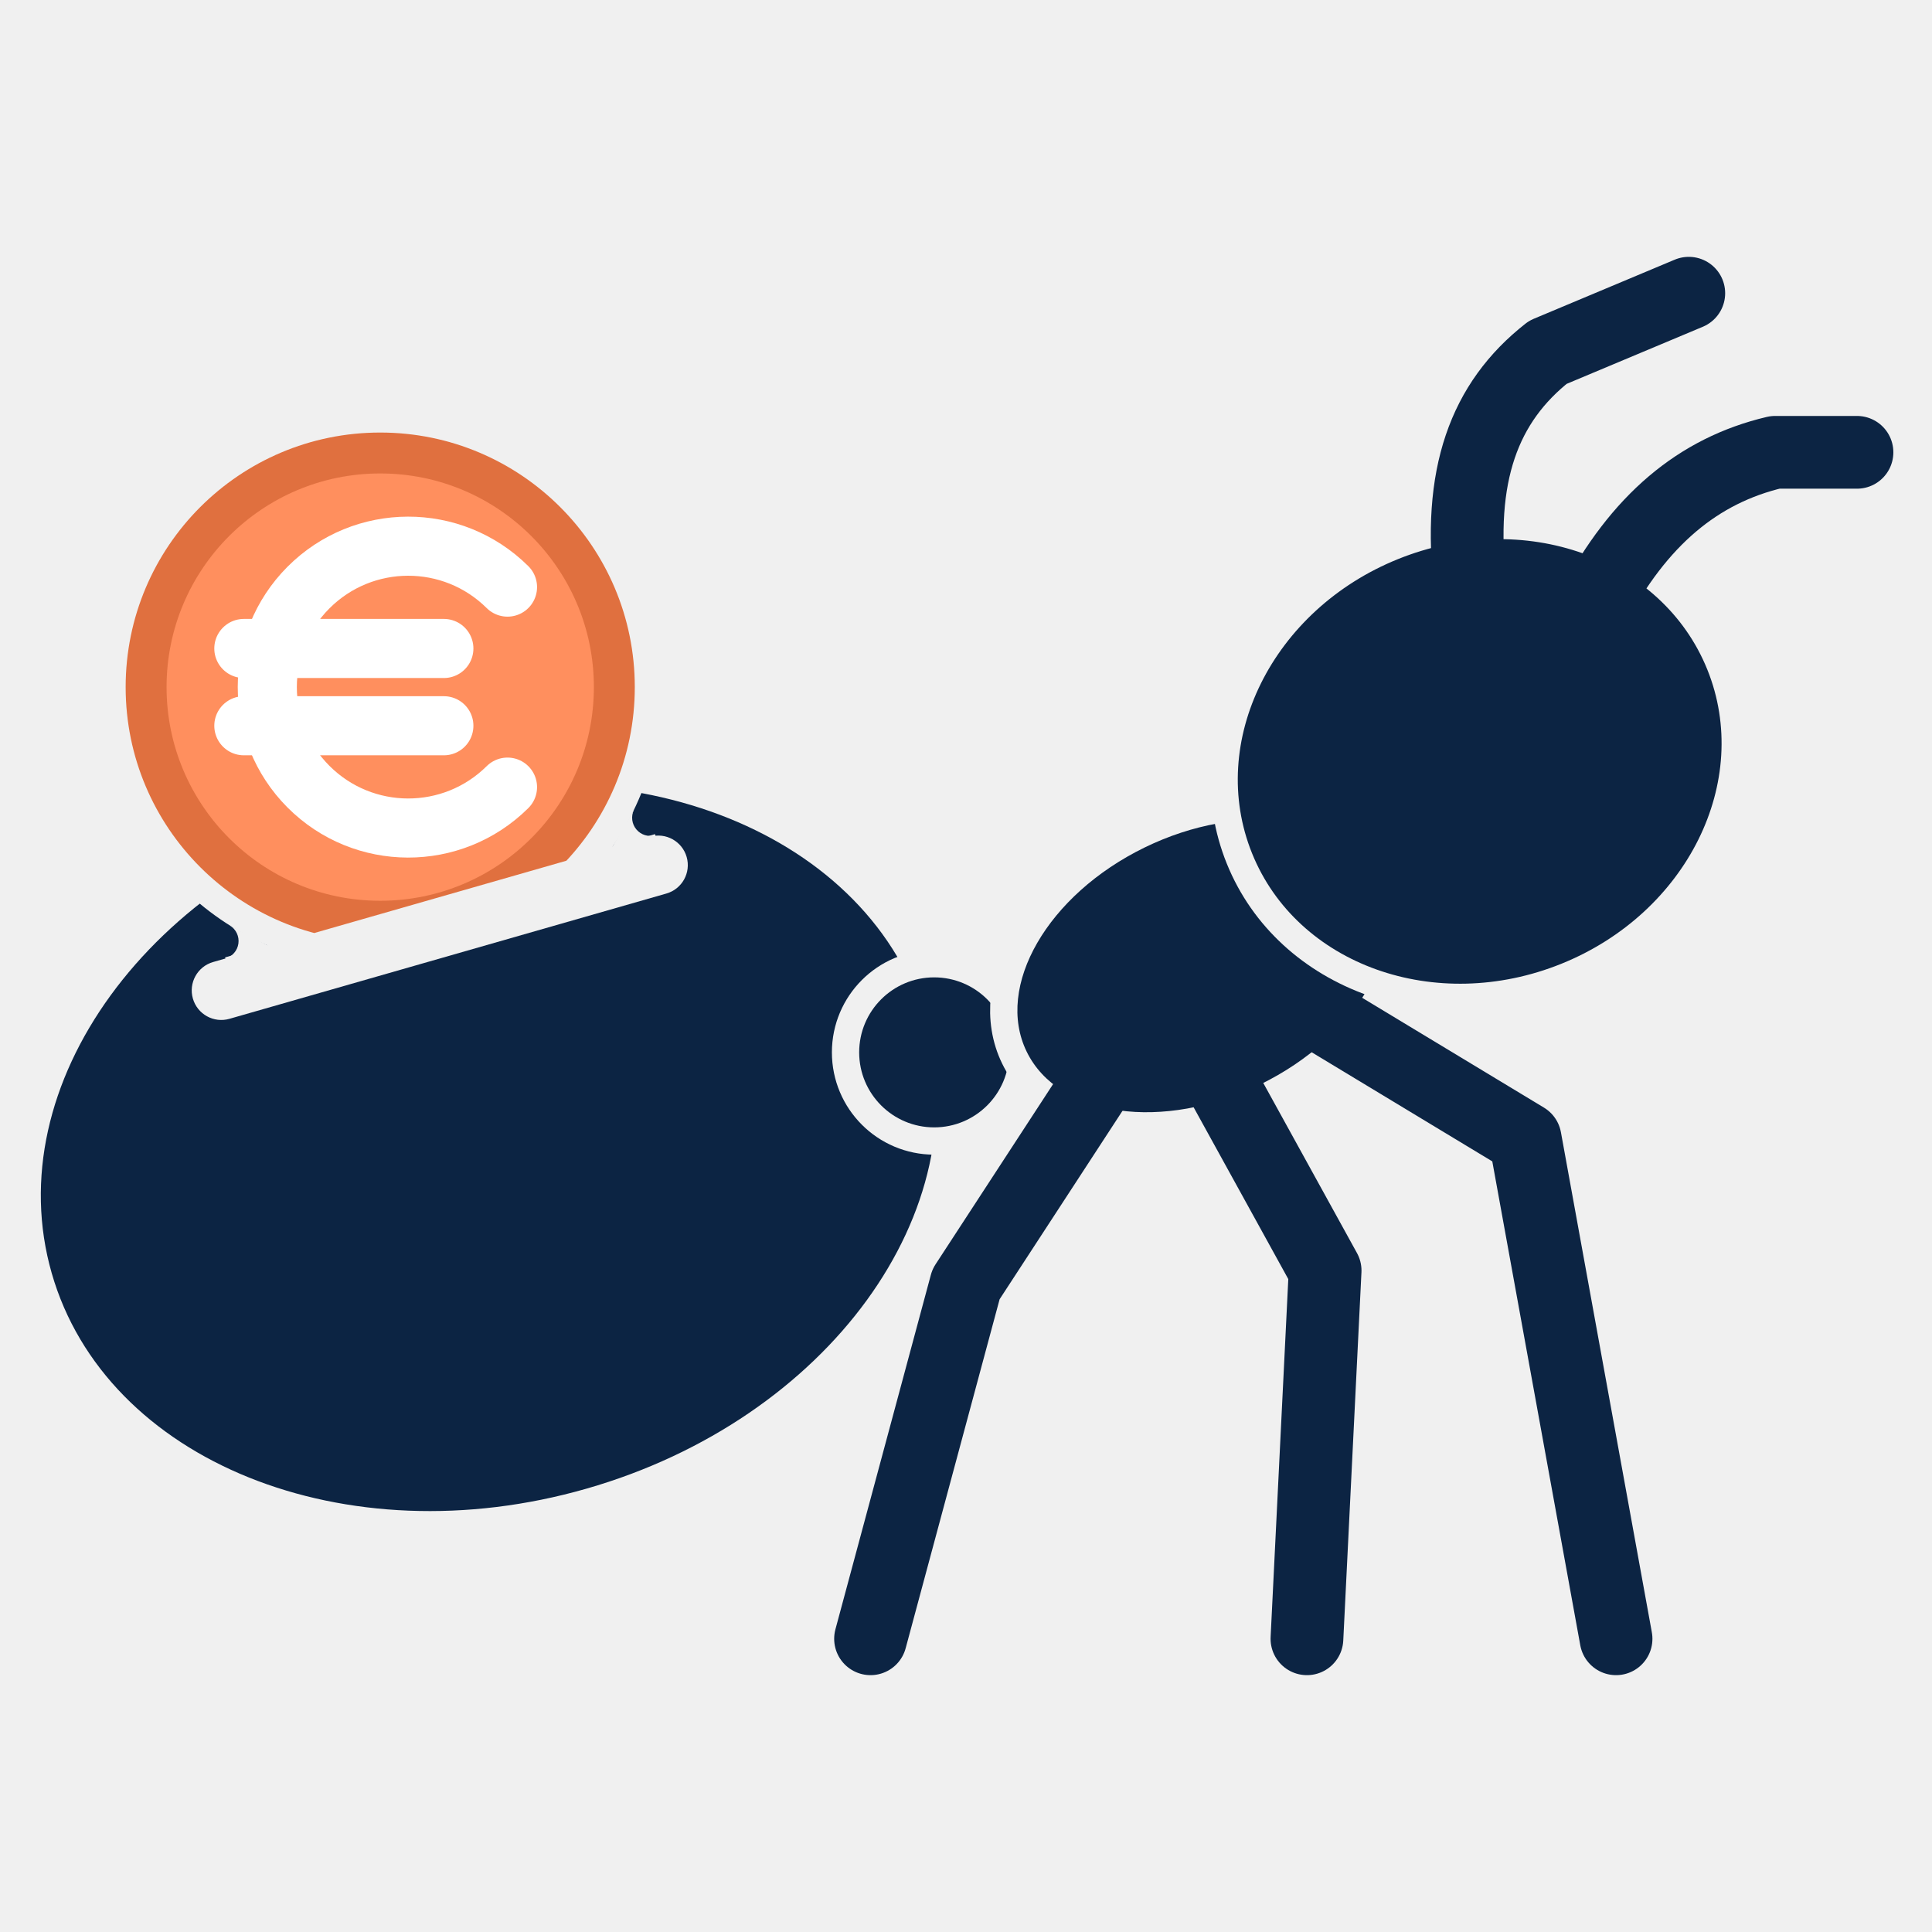
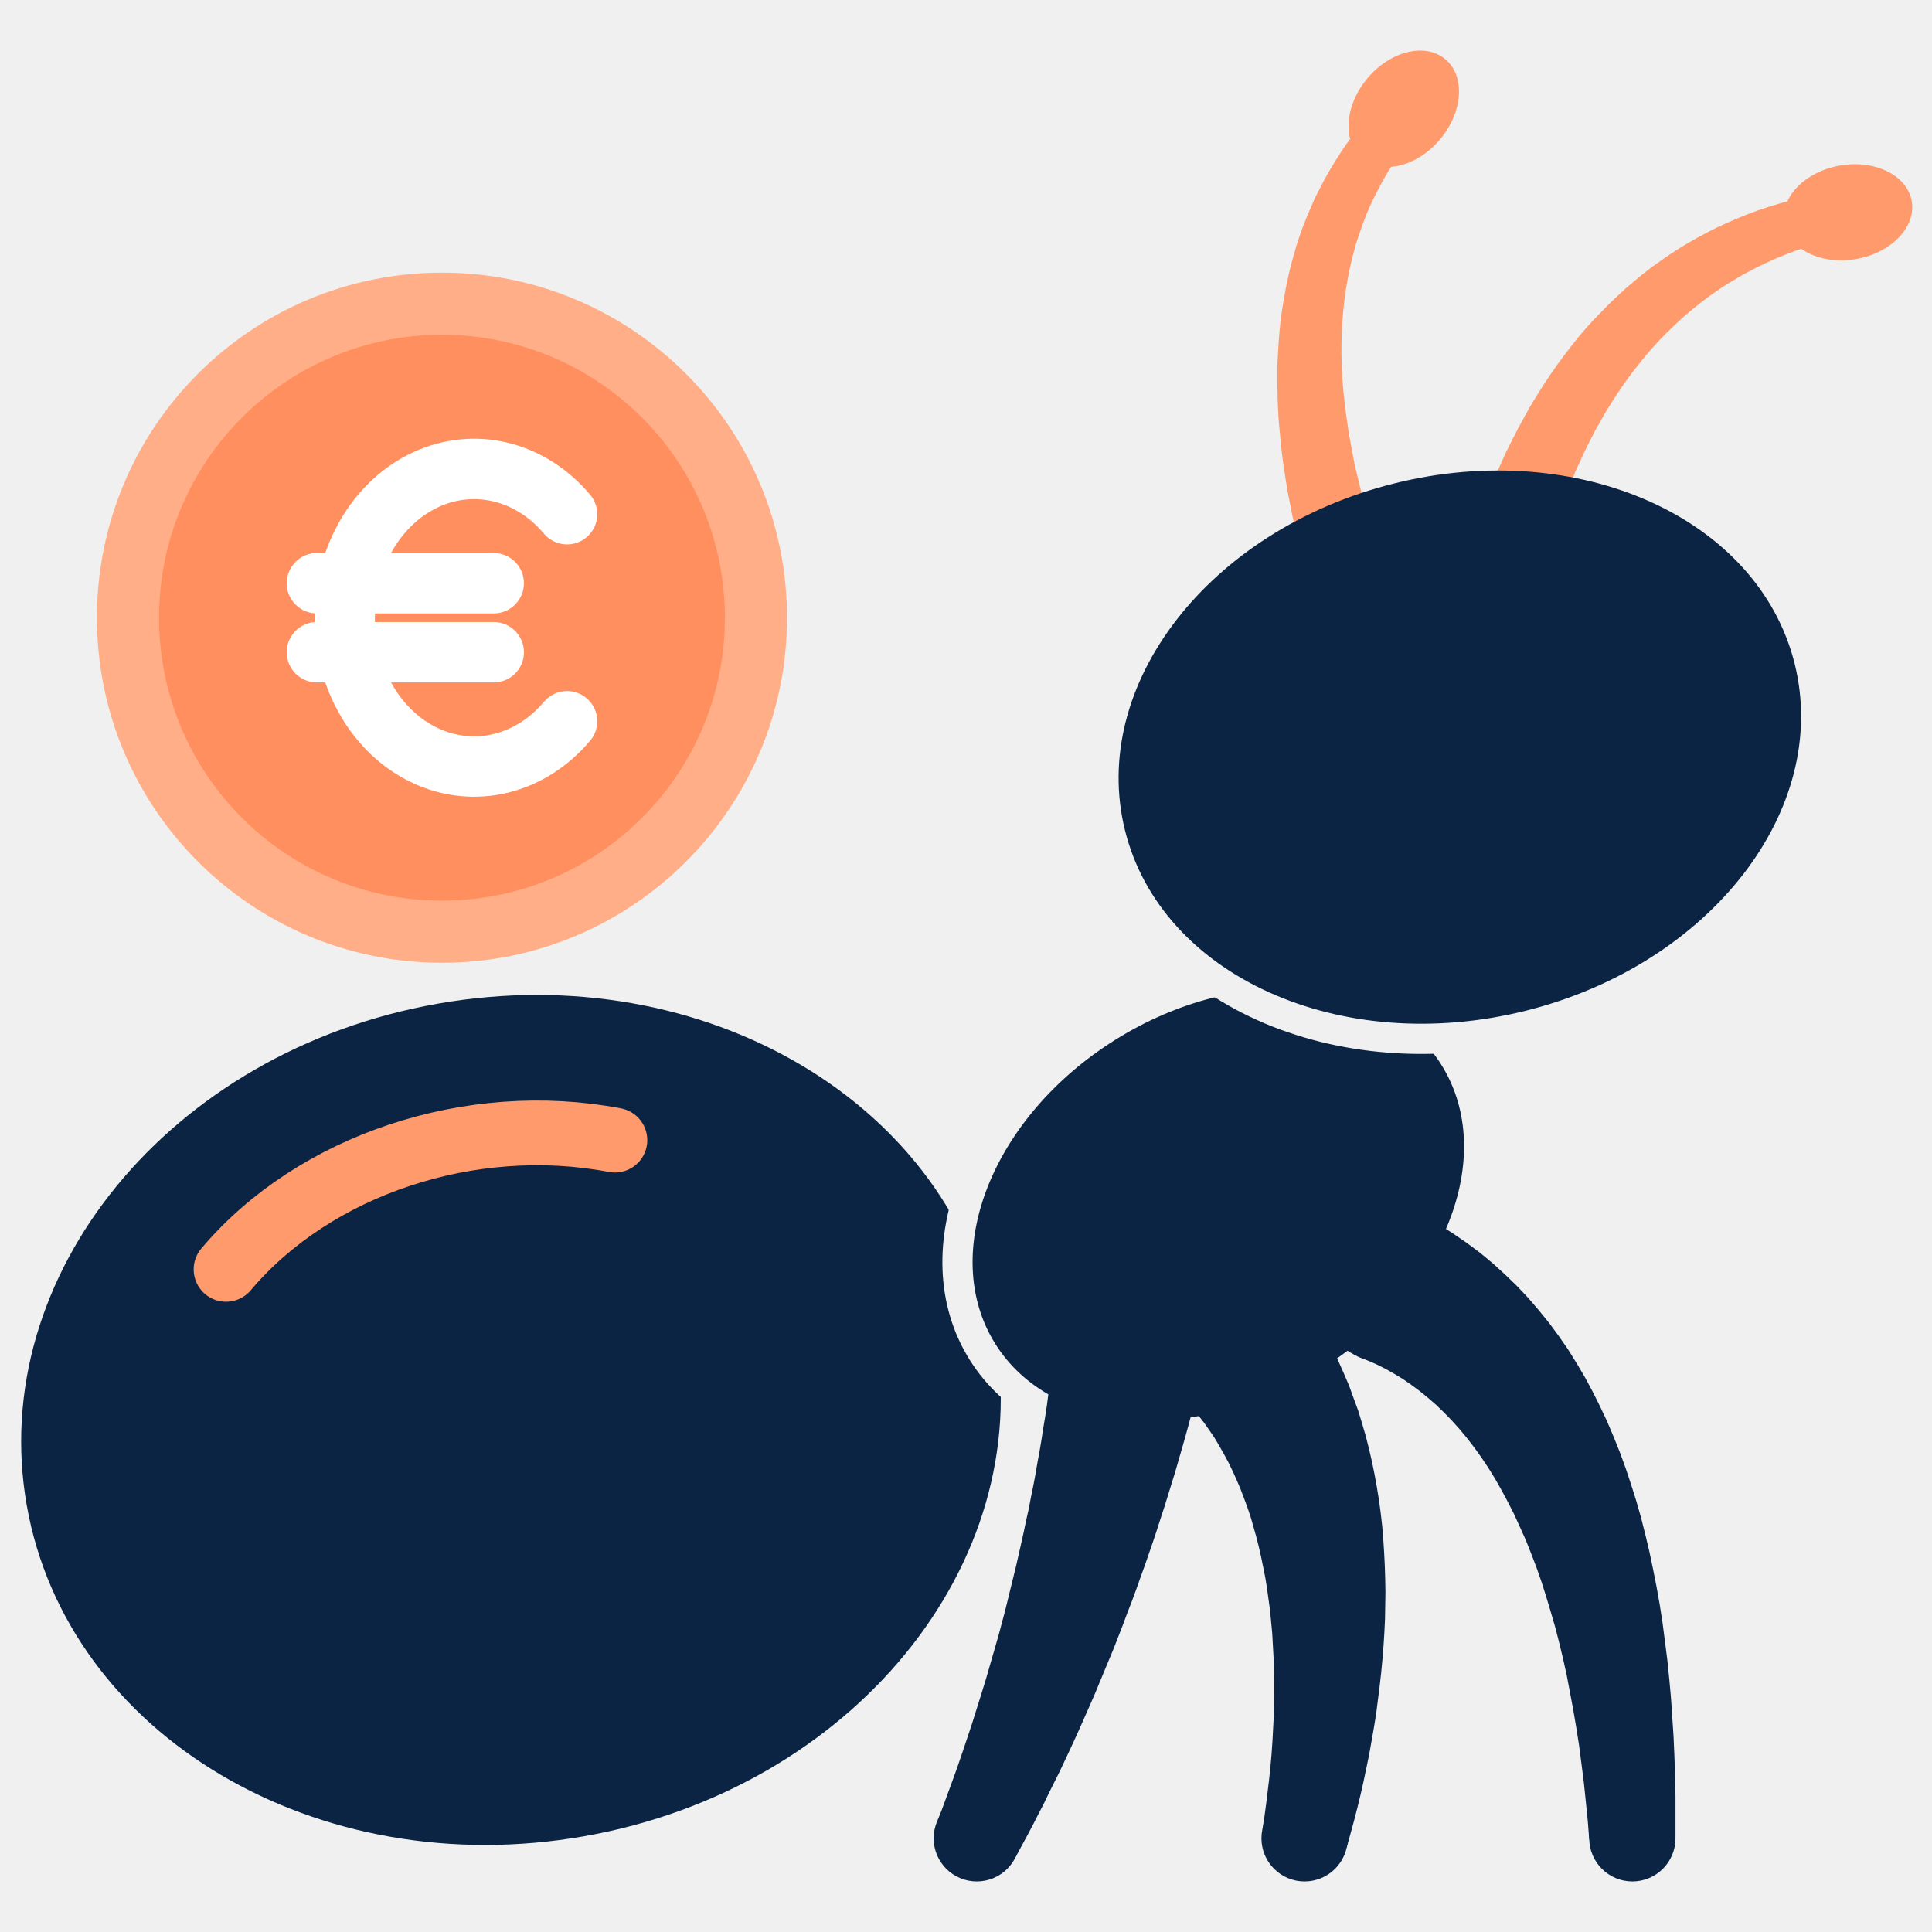
<svg xmlns="http://www.w3.org/2000/svg" viewBox="0 0 1024 1024" width="1024" height="1024">
-   <g transform="translate(512 512) scale(1.2047) translate(-570 -448)">
+   <g transform="translate(512 512) scale(1.143) translate(-831 -579.5)">
    <defs>
-       <mask id="a" maskUnits="userSpaceOnUse" x="-100" y="-100" width="1224" height="1224">
-         <g fill="white">
-           <g transform="translate(360 528) rotate(-16)">
-             <ellipse rx="200" ry="156" />
+       <mask id="a" maskUnits="userSpaceOnUse" x="0" y="0" width="1600" height="1600">
+         <g fill="black" stroke="black" stroke-width="28">
+           <g transform="translate(620 790) rotate(-10)">
+             <ellipse rx="228" ry="196" />
          </g>
        </g>
-         <g fill="black">
-           <g transform="translate(360 528) rotate(-16)">
-             <rect x="-107" y="-112" width="226" height="26" rx="13" />
-             <clipPath id="aa">
-               <rect x="-400" y="-600" width="800" height="488" />
-             </clipPath>
-             <circle cx="10" cy="-208" r="124" clip-path="url(#aa)" />
-             <path d="M-88.39 -112 L -68.49 -112 L -82.42 -125.33 A 8 8 0 0 1 -88.39 -112 Z" />
-             <path d="M108.39 -112 L 88.49 -112 L 102.42 -125.33 A 8 8 0 0 0 108.39 -112 Z" />
-             <rect x="-88.39" y="-112.5" width="196.77" height="4" />
+         <g fill="white">
+           <g transform="translate(620 790) rotate(-10)">
+             <ellipse rx="228" ry="196" />
          </g>
        </g>
-         <g fill="black" stroke="black" stroke-width="24">
-           <circle cx="556" cy="486" r="33" />
+         <g fill="black" stroke="black" stroke-width="28">
+           <ellipse cx="948" cy="690" rx="122" ry="90" transform="rotate(-32 948 690)" />
        </g>
        <g fill="white">
-           <circle cx="556" cy="486" r="33" />
-         </g>
-         <g fill="black" stroke="black" stroke-width="24">
-           <ellipse cx="674" cy="448" rx="86" ry="58" transform="rotate(-26 674 448)" />
+           <ellipse cx="948" cy="690" rx="122" ry="90" transform="rotate(-32 948 690)" />
        </g>
        <g fill="white">
-           <ellipse cx="674" cy="448" rx="86" ry="58" transform="rotate(-26 674 448)" />
+           <path d="M1012.6 760.5 L 1017.0 762.3 L 1021.3 764.2 L 1025.5 766.3 L 1029.6 768.6 L 1033.7 771.1 L 1037.6 773.8 L 1041.5 776.7 L 1045.3 779.8 L 1049.1 783.1 L 1052.7 786.6 L 1056.3 790.3 L 1059.9 794.3 L 1063.3 798.4 L 1066.7 802.8 L 1070.0 807.4 L 1073.2 812.2 L 1076.3 817.2 L 1079.3 822.5 L 1082.2 827.9 L 1085.1 833.6 L 1087.8 839.5 L 1090.5 845.5 L 1093.0 851.8 L 1095.5 858.3 L 1097.8 864.9 L 1100.0 871.8 L 1102.1 878.8 L 1104.2 886.0 L 1106.1 893.4 L 1107.9 900.9 L 1109.6 908.6 L 1111.1 916.5 L 1112.6 924.5 L 1114.0 932.7 L 1115.3 941.0 L 1116.4 949.5 L 1117.5 958.1 L 1118.4 966.8 L 1119.3 975.7 L 1120.0 984.6 L 1160.0 983.4 L 1160.0 973.9 L 1160.0 964.4 L 1159.8 955.1 L 1159.5 945.9 L 1159.1 936.8 L 1158.5 927.7 L 1157.9 918.8 L 1157.1 910.0 L 1156.2 901.2 L 1155.1 892.6 L 1154.0 884.1 L 1152.7 875.7 L 1151.2 867.3 L 1149.6 859.2 L 1147.9 851.1 L 1146.0 843.1 L 1144.0 835.2 L 1141.8 827.5 L 1139.4 819.9 L 1136.9 812.4 L 1134.2 805.0 L 1131.3 797.8 L 1128.3 790.7 L 1125.0 783.7 L 1121.6 776.9 L 1118.0 770.2 L 1114.1 763.6 L 1110.1 757.2 L 1105.8 751.0 L 1101.3 744.9 L 1096.5 739.0 L 1091.6 733.3 L 1086.4 727.8 L 1080.9 722.5 L 1075.3 717.4 L 1069.4 712.5 L 1063.2 707.9 L 1056.8 703.5 L 1050.2 699.3 L 1043.4 695.5 Z" />
+           <circle cx="1028" cy="728" r="36" />
+           <circle cx="1140" cy="984" r="20" />
+           <path d="M937.0 785.6 L 939.5 788.7 L 941.9 792.0 L 944.2 795.3 L 946.5 798.7 L 948.6 802.3 L 950.7 806.0 L 952.7 809.7 L 954.6 813.6 L 956.4 817.6 L 958.2 821.8 L 959.8 826.0 L 961.4 830.3 L 962.9 834.7 L 964.2 839.2 L 965.5 843.8 L 966.7 848.5 L 967.8 853.3 L 968.8 858.2 L 969.8 863.2 L 970.6 868.2 L 971.3 873.3 L 972.0 878.5 L 972.5 883.7 L 973.0 889.0 L 973.3 894.4 L 973.6 899.8 L 973.8 905.3 L 973.9 910.8 L 973.9 916.4 L 973.8 922.0 L 973.7 927.6 L 973.4 933.3 L 973.1 939.0 L 972.7 944.8 L 972.2 950.5 L 971.6 956.3 L 970.9 962.1 L 970.2 967.9 L 969.4 973.8 L 968.5 979.6 L 1007.5 988.4 L 1009.2 982.2 L 1010.9 976.0 L 1012.5 969.8 L 1014.0 963.6 L 1015.4 957.4 L 1016.7 951.2 L 1018.0 944.9 L 1019.1 938.7 L 1020.2 932.4 L 1021.2 926.2 L 1022.0 919.9 L 1022.8 913.6 L 1023.5 907.4 L 1024.1 901.1 L 1024.6 894.9 L 1025.0 888.6 L 1025.3 882.4 L 1025.4 876.2 L 1025.5 870.0 L 1025.4 863.8 L 1025.2 857.6 L 1024.9 851.5 L 1024.5 845.3 L 1024.0 839.2 L 1023.3 833.1 L 1022.5 827.1 L 1021.5 821.0 L 1020.4 815.0 L 1019.2 809.1 L 1017.8 803.1 L 1016.3 797.2 L 1014.6 791.4 L 1012.8 785.5 L 1010.7 779.8 L 1008.6 774.0 L 1006.2 768.4 L 1003.7 762.8 L 1001.0 757.2 L 998.1 751.7 L 995.0 746.4 Z" />
+           <circle cx="966" cy="766" r="35" />
+           <circle cx="988" cy="984" r="20" />
+           <path d="M870.6 767.5 L 869.9 772.8 L 869.2 778.0 L 868.5 783.3 L 867.7 788.6 L 866.8 793.9 L 866.0 799.2 L 865.1 804.5 L 864.1 809.9 L 863.2 815.2 L 862.2 820.5 L 861.1 825.9 L 860.1 831.2 L 858.9 836.5 L 857.8 841.8 L 856.6 847.2 L 855.4 852.5 L 854.2 857.8 L 852.9 863.1 L 851.6 868.4 L 850.3 873.7 L 849.0 879.0 L 847.6 884.2 L 846.2 889.5 L 844.7 894.7 L 843.2 899.9 L 841.7 905.1 L 840.2 910.3 L 838.6 915.5 L 837.0 920.6 L 835.4 925.7 L 833.8 930.8 L 832.1 935.9 L 830.4 941.0 L 828.7 946.0 L 827.0 951.0 L 825.2 956.0 L 823.4 960.9 L 821.6 965.8 L 819.8 970.7 L 817.9 975.5 L 854.1 992.5 L 856.7 987.7 L 859.3 982.9 L 861.9 978.0 L 864.4 973.1 L 867.0 968.1 L 869.4 963.1 L 871.9 958.1 L 874.4 953.1 L 876.8 948.0 L 879.2 942.9 L 881.6 937.7 L 883.9 932.6 L 886.2 927.4 L 888.5 922.2 L 890.8 916.9 L 893.0 911.6 L 895.2 906.3 L 897.4 901.0 L 899.6 895.7 L 901.7 890.3 L 903.8 884.9 L 905.8 879.5 L 907.9 874.1 L 909.9 868.7 L 911.8 863.3 L 913.8 857.8 L 915.7 852.3 L 917.6 846.8 L 919.4 841.4 L 921.2 835.8 L 923.0 830.3 L 924.7 824.8 L 926.4 819.3 L 928.1 813.8 L 929.7 808.2 L 931.3 802.7 L 932.9 797.1 L 934.4 791.6 L 935.9 786.0 L 937.4 780.5 Z" />
+           <circle cx="904" cy="774" r="34" />
+           <circle cx="836" cy="984" r="20" />
        </g>
-         <g fill="none" stroke="white" stroke-width="32" stroke-linecap="round" stroke-linejoin="round">
-           <path d="M720 466 L 816 524 L 856 744" />
-           <path d="M674 484 L 728 582 L 720 744" />
-           <path d="M630 496 L 570 588 L 528 744" />
-         </g>
-         <g fill="black" stroke="black" stroke-width="24">
-           <ellipse cx="796" cy="358" rx="108" ry="96" transform="rotate(-22 796 358)" />
+         <g fill="black" stroke="black" stroke-width="28">
+           <ellipse cx="1060" cy="478" rx="160" ry="126" transform="rotate(-14 1060 478)" />
        </g>
        <g fill="white">
-           <ellipse cx="796" cy="358" rx="108" ry="96" transform="rotate(-22 796 358)" />
-         </g>
-         <g fill="none" stroke="white" stroke-width="32" stroke-linecap="round" stroke-linejoin="round">
-           <path d="M792 282 C 786 232 798 200 826 178 L 888 152" />
-           <path d="M846 290 C 866 252 892 230 926 222 L 962 222" />
+           <ellipse cx="1060" cy="478" rx="160" ry="126" transform="rotate(-14 1060 478)" />
        </g>
      </mask>
    </defs>
-     <rect x="-100" y="-100" width="1224" height="1224" fill="#0C2443" mask="url(#a)" />
-     <g transform="translate(360 528) rotate(-16)">
-       <clipPath id="ac">
-         <rect x="-400" y="-600" width="800" height="488" />
-       </clipPath>
-       <g clip-path="url(#ac)">
-         <g transform="translate(10 -208) rotate(16)">
-           <circle r="112" fill="#E0703F" />
-           <circle r="94" fill="#FF8F5E" />
-           <g transform="translate(6 0)" fill="none" stroke="#FFFFFF" stroke-width="26" stroke-linecap="round">
-             <path d="M50 -44 A 62 62 0 1 0 50 44" />
-             <path d="M-66 -17 H 22 M-66 17 H 22" />
-           </g>
-         </g>
+     <g fill="#FF9A6C">
+       <path d="M1016.5 367.9 L 1015.1 362.8 L 1013.8 357.7 L 1012.6 352.7 L 1011.4 347.7 L 1010.4 342.7 L 1009.5 337.8 L 1008.6 333.0 L 1007.9 328.2 L 1007.2 323.4 L 1006.6 318.7 L 1006.1 314.0 L 1005.7 309.4 L 1005.4 304.8 L 1005.2 300.3 L 1005.1 295.8 L 1005.1 291.3 L 1005.2 286.9 L 1005.4 282.5 L 1005.7 278.2 L 1006.1 273.9 L 1006.6 269.7 L 1007.2 265.5 L 1007.9 261.4 L 1008.7 257.3 L 1009.6 253.2 L 1010.6 249.2 L 1011.7 245.2 L 1012.9 241.3 L 1014.3 237.4 L 1015.7 233.5 L 1017.2 229.7 L 1018.9 225.9 L 1020.7 222.2 L 1022.6 218.5 L 1024.6 214.8 L 1026.7 211.2 L 1029.0 207.6 L 1031.3 204.0 L 1033.8 200.5 L 1036.5 197.0 L 1019.5 183.0 L 1016.3 186.7 L 1013.2 190.6 L 1010.2 194.5 L 1007.3 198.5 L 1004.6 202.5 L 1002.0 206.6 L 999.5 210.8 L 997.1 215.0 L 994.9 219.3 L 992.7 223.6 L 990.8 228.0 L 988.9 232.5 L 987.1 237.0 L 985.5 241.6 L 984.0 246.2 L 982.7 250.9 L 981.4 255.6 L 980.3 260.4 L 979.3 265.2 L 978.4 270.1 L 977.6 275.0 L 976.9 280.0 L 976.4 285.0 L 976.0 290.0 L 975.7 295.1 L 975.4 300.2 L 975.4 305.4 L 975.4 310.6 L 975.5 315.9 L 975.7 321.2 L 976.0 326.5 L 976.5 331.9 L 977.0 337.3 L 977.6 342.7 L 978.4 348.2 L 979.2 353.7 L 980.1 359.3 L 981.2 364.9 L 982.3 370.5 L 983.5 376.1 Z" />
+       <circle cx="1000" cy="372" r="17" />
+       <circle cx="1028" cy="190" r="11" />
+       <path d="M1105.9 370.0 L 1107.8 364.8 L 1109.7 359.6 L 1111.8 354.6 L 1113.8 349.7 L 1116.0 344.9 L 1118.2 340.2 L 1120.5 335.6 L 1122.8 331.1 L 1125.3 326.7 L 1127.7 322.5 L 1130.3 318.3 L 1132.9 314.3 L 1135.6 310.3 L 1138.3 306.5 L 1141.1 302.8 L 1144.0 299.2 L 1146.9 295.6 L 1149.9 292.2 L 1152.9 288.9 L 1156.1 285.7 L 1159.3 282.6 L 1162.5 279.6 L 1165.8 276.7 L 1169.2 273.9 L 1172.6 271.2 L 1176.1 268.6 L 1179.7 266.1 L 1183.3 263.7 L 1187.1 261.4 L 1190.8 259.2 L 1194.7 257.1 L 1198.6 255.1 L 1202.6 253.2 L 1206.6 251.4 L 1210.7 249.7 L 1214.9 248.1 L 1219.2 246.6 L 1223.5 245.2 L 1227.9 243.9 L 1232.4 242.7 L 1227.6 221.3 L 1222.6 222.3 L 1217.5 223.4 L 1212.6 224.7 L 1207.7 226.1 L 1202.8 227.6 L 1198.0 229.2 L 1193.2 231.0 L 1188.5 232.9 L 1183.9 234.9 L 1179.3 237.0 L 1174.8 239.3 L 1170.3 241.7 L 1165.9 244.2 L 1161.6 246.8 L 1157.3 249.6 L 1153.1 252.5 L 1148.9 255.5 L 1144.9 258.6 L 1140.9 261.9 L 1136.9 265.3 L 1133.1 268.8 L 1129.3 272.4 L 1125.6 276.2 L 1121.9 280.0 L 1118.3 284.0 L 1114.8 288.1 L 1111.4 292.4 L 1108.1 296.7 L 1104.8 301.2 L 1101.6 305.8 L 1098.5 310.5 L 1095.5 315.3 L 1092.5 320.2 L 1089.7 325.3 L 1086.9 330.4 L 1084.2 335.7 L 1081.5 341.1 L 1079.0 346.6 L 1076.5 352.2 L 1074.1 358.0 Z" />
+       <circle cx="1090" cy="364" r="17" />
+       <circle cx="1230" cy="232" r="11" />
+       <ellipse cx="1034" cy="182" rx="30" ry="22" transform="rotate(-50 1034 182)" />
+       <ellipse cx="1240" cy="230" rx="30" ry="22" transform="rotate(-10 1240 230)" />
+     </g>
+     <rect width="1600" height="1600" fill="#0C2443" mask="url(#a)" />
+     <g fill="none" stroke="#FF9A6C" stroke-width="30" stroke-linecap="round">
+       <g transform="translate(620 790) rotate(-10)">
+         <path d="M-118 -91.7 A 164 132 0 0 1 70 -119.4" />
+       </g>
+     </g>
+     <g transform="translate(588 418)">
+       <circle r="160" fill="#FFAE88" />
+       <circle r="131.2" fill="#FF8F5E" />
+       <g transform="translate(8 0)" fill="none" stroke="#FFFFFF" stroke-width="28" stroke-linecap="round">
+         <path d="M50 -48 A 60 69 0 1 0 50 48" />
+         <path d="M-66 -16 H 16 M-66 16 H 16" />
      </g>
    </g>
  </g>
</svg>
